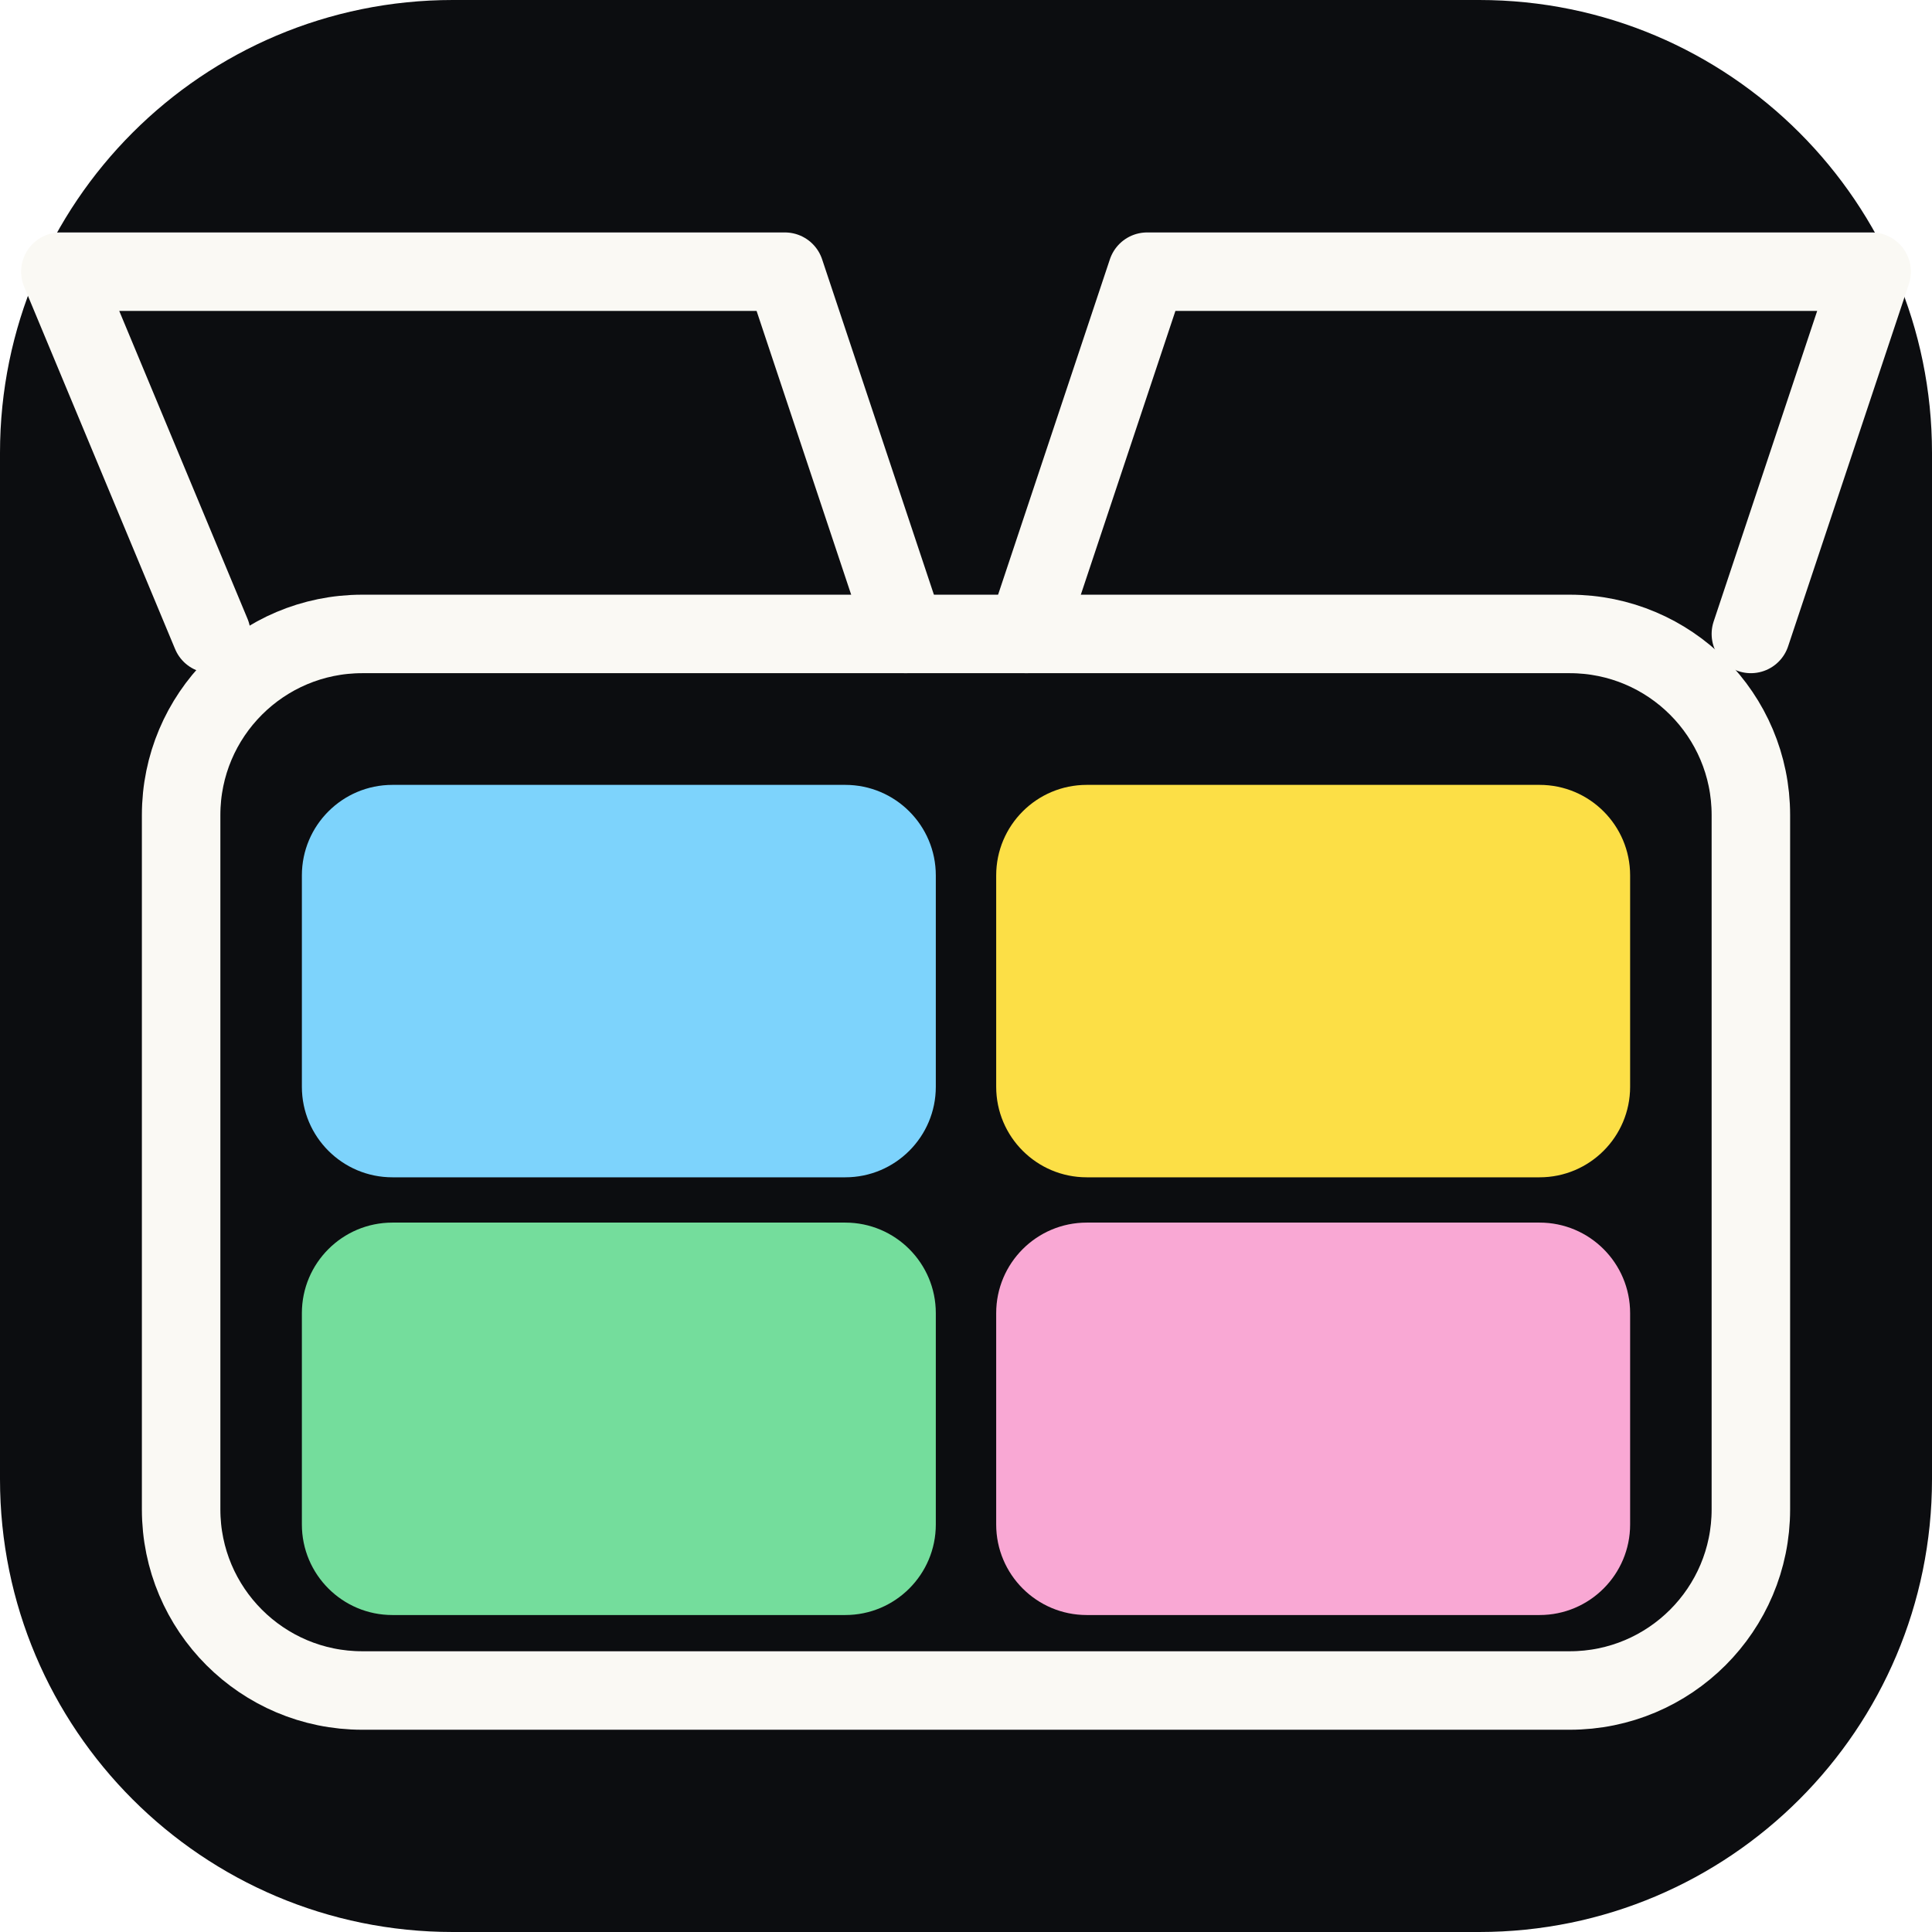
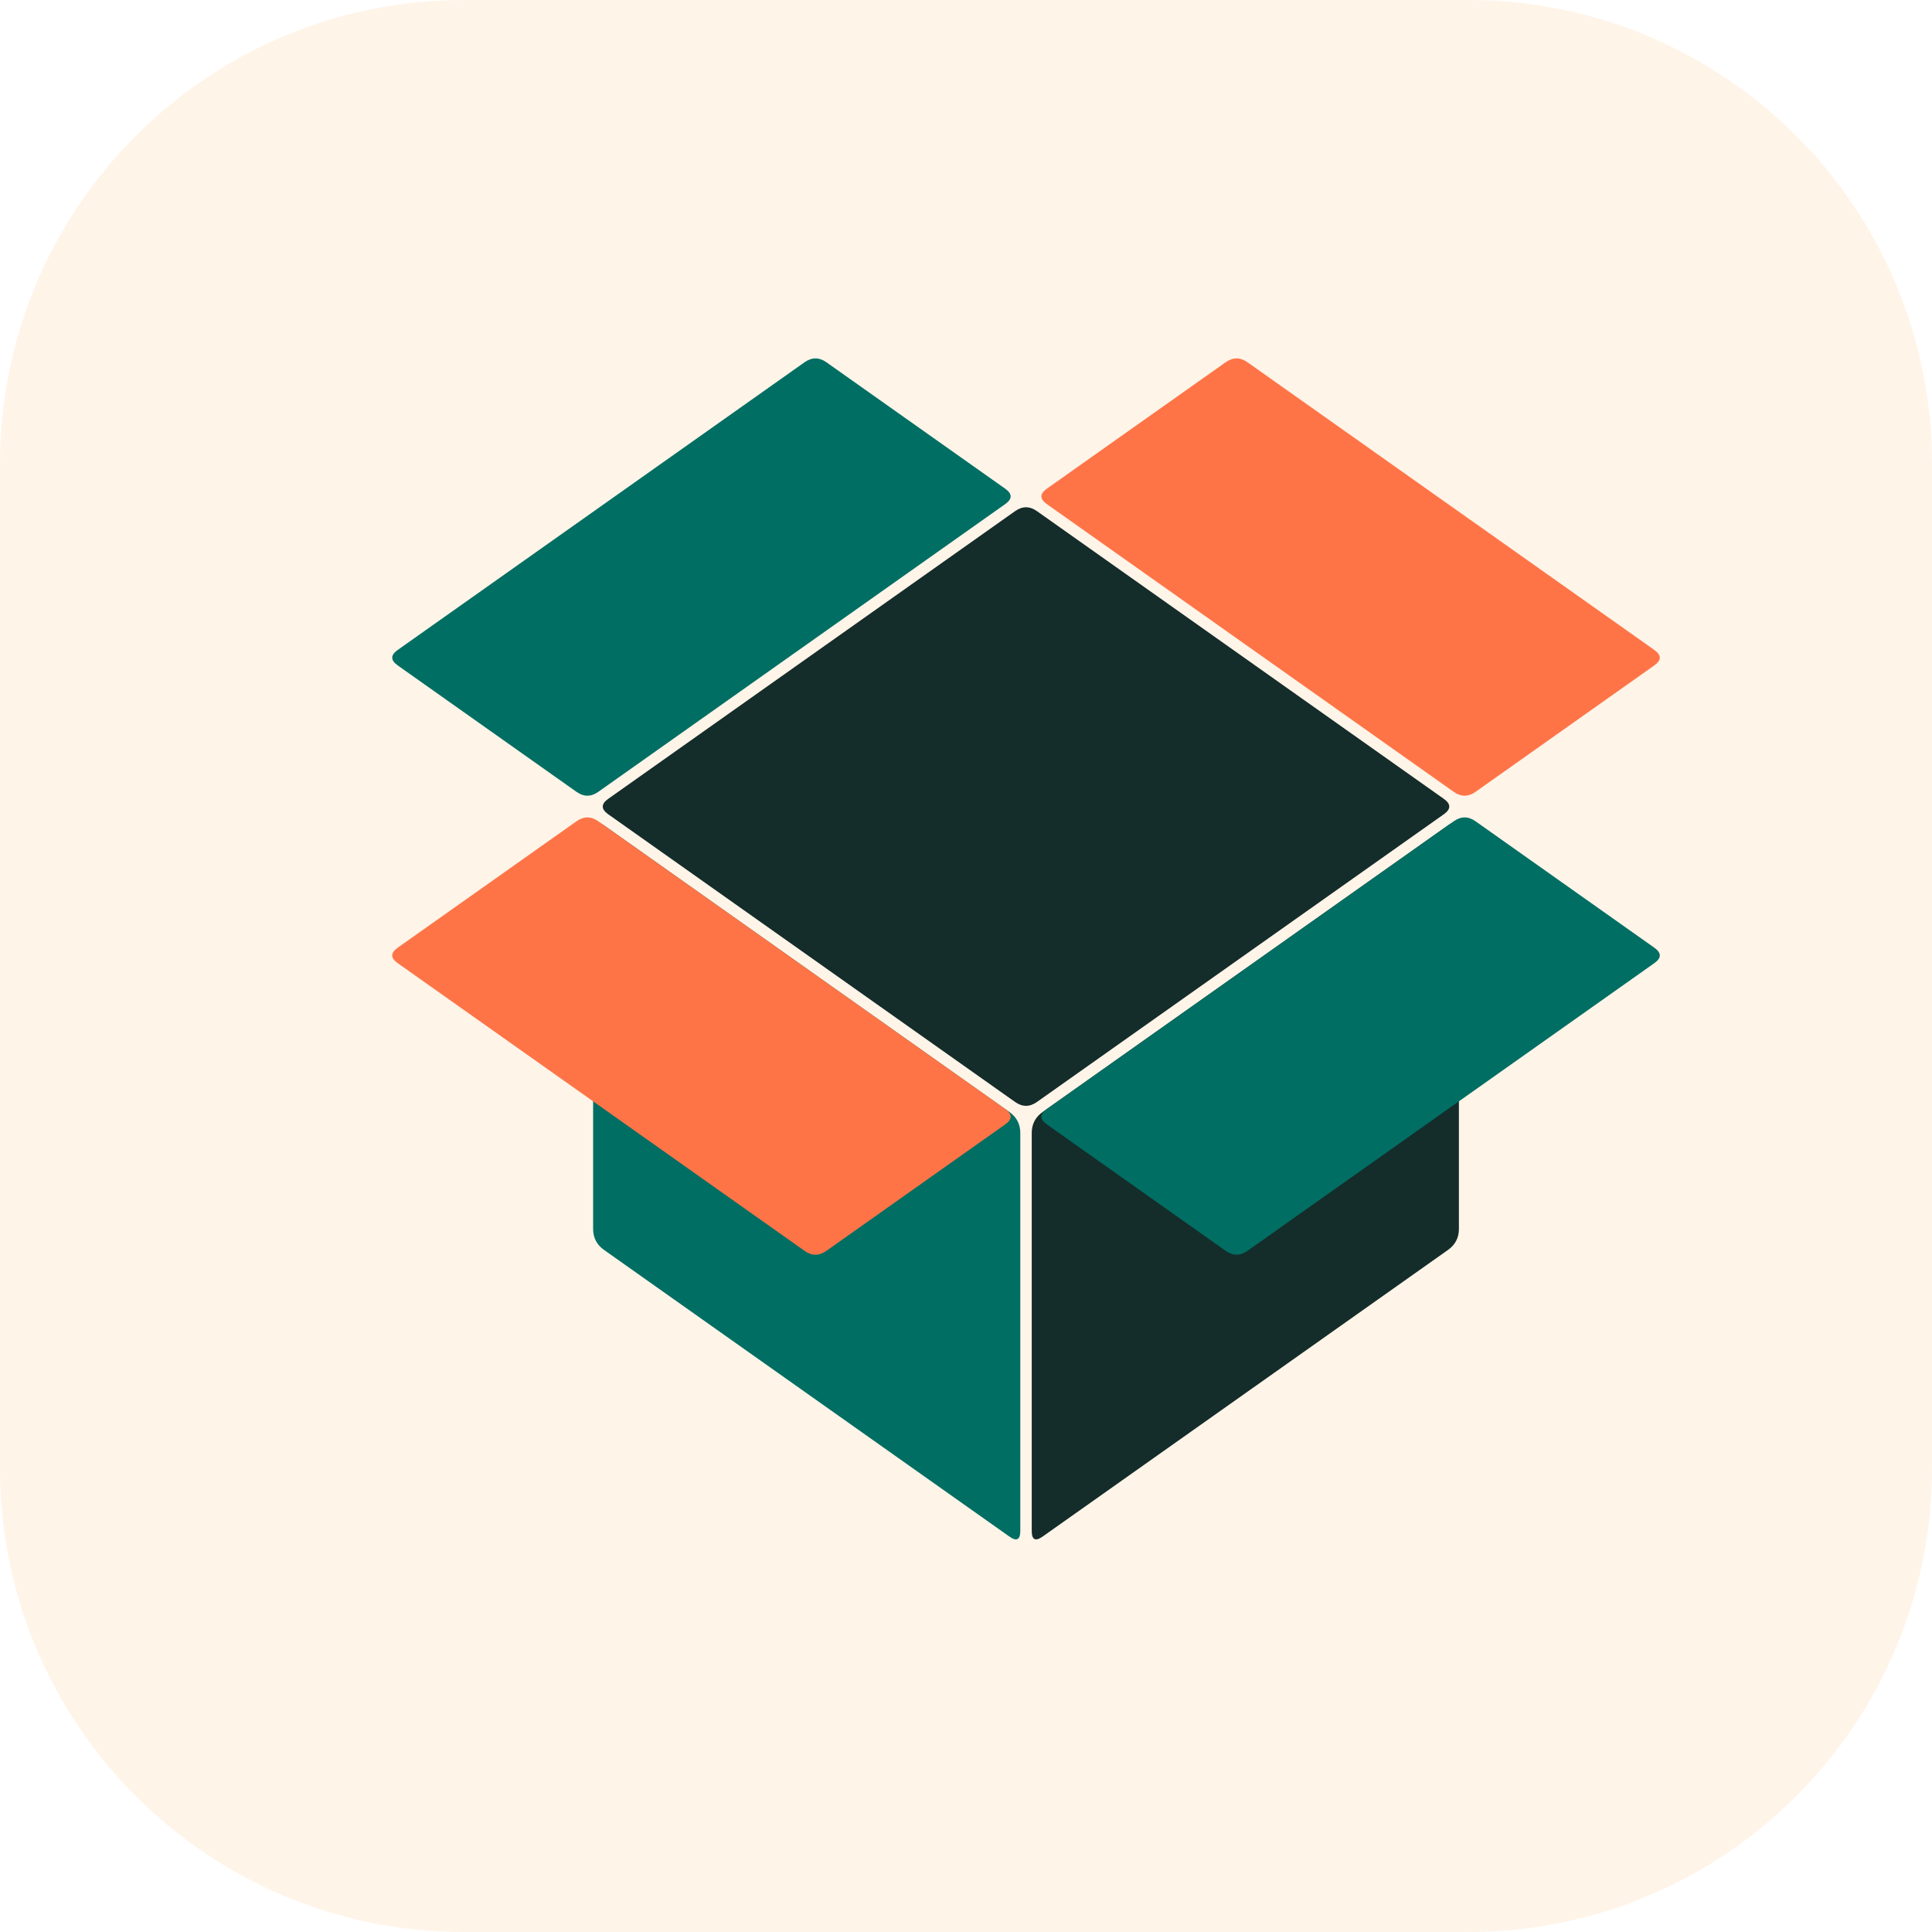
- <svg xmlns="http://www.w3.org/2000/svg" viewBox="0 0 64 64" width="64" height="64">
-   <rect width="64" height="64" rx="15" fill="#0c0d10" />
-   <g fill="none">
-     <path d="M7 21 L2 9 H26 L30 21" stroke="#faf9f4" stroke-width="2.6" stroke-linejoin="round" stroke-linecap="round" />
-     <path d="M34 21 L38 9 H62 L58 21" stroke="#faf9f4" stroke-width="2.6" stroke-linejoin="round" stroke-linecap="round" />
-     <rect x="6" y="21" width="52" height="35" rx="6" stroke="#faf9f4" stroke-width="2.6" />
-     <rect x="10" y="26" width="21" height="13" rx="3" fill="#7dd3fc" />
-     <rect x="33" y="26" width="21" height="13" rx="3" fill="#fcdf46" />
-     <rect x="10" y="40.5" width="21" height="13" rx="3" fill="#74dd9c" />
-     <rect x="33" y="40.5" width="21" height="13" rx="3" fill="#f9a8d4" />
-   </g>
+ <svg xmlns="http://www.w3.org/2000/svg" viewBox="0 0 300 300" width="300" height="300" role="img" aria-labelledby="t">
+   <path fill="#FFF4E8" d="M72 0L228 0C267.764 0 300 32.236 300 72L300 228C300 267.764 267.764 300 228 300L72 300C32.235 300 0 267.764 0 228L0 72C0 32.236 32.235 0 72 0Z" />
+   <path fill="#006E63" d="M92.099 129.035C92.099 127.651 92.664 127.359 93.794 128.157L156.735 172.664C157.865 173.462 158.43 174.554 158.43 175.937L158.43 237.717C158.43 239.101 157.865 239.393 156.735 238.594L93.794 194.088C92.664 193.289 92.099 192.198 92.099 190.814L92.099 129.035Z" />
+   <path fill="#142C2A" d="M160.208 175.937C160.208 174.554 160.773 173.462 161.903 172.664L224.844 128.157C225.974 127.359 226.538 127.651 226.538 129.035L226.538 190.814C226.538 192.198 225.974 193.289 224.844 194.088L161.903 238.594C160.773 239.393 160.208 239.101 160.208 237.717L160.208 175.937Z" />
+   <path fill="#142C2A" d="M157.624 79.368C158.754 78.57 159.884 78.57 161.014 79.368L224.193 124.043C225.323 124.842 225.323 125.641 224.193 126.44L161.014 171.114C159.884 171.913 158.754 171.913 157.624 171.114L94.445 126.44C93.315 125.641 93.315 124.842 94.445 124.043L157.624 79.368Z" />
+   <path fill="#006E63" d="M156.084 75.882C157.214 76.681 157.214 77.48 156.084 78.279L92.905 122.954C91.775 123.753 90.645 123.753 89.515 122.954L61.753 103.322C60.623 102.523 60.623 101.725 61.753 100.926L124.932 56.251C126.062 55.453 127.192 55.453 128.321 56.251L156.084 75.882Z" />
+   <path fill="#FF7447" d="M229.123 122.954C227.993 123.753 226.863 123.753 225.733 122.954L162.554 78.279C161.424 77.48 161.424 76.681 162.554 75.882L190.317 56.251C191.446 55.453 192.576 55.453 193.706 56.251L256.885 100.926C258.015 101.725 258.015 102.523 256.885 103.322L229.123 122.954Z" />
+   <path fill="#FF7447" d="M89.515 127.529C90.645 126.73 91.775 126.73 92.905 127.529L156.084 172.203C157.214 173.002 157.214 173.801 156.084 174.599L128.321 194.231C127.192 195.03 126.062 195.03 124.932 194.231L61.753 149.556C60.623 148.757 60.623 147.959 61.753 147.16L89.515 127.529Z" />
+   <path fill="#006E63" d="M162.554 174.599C161.424 173.801 161.424 173.002 162.554 172.203L225.733 127.529C226.863 126.73 227.993 126.73 229.123 127.529L256.885 147.16C258.015 147.959 258.015 148.757 256.885 149.556L193.706 194.231C192.576 195.03 191.446 195.03 190.317 194.231L162.554 174.599Z" />
</svg>
